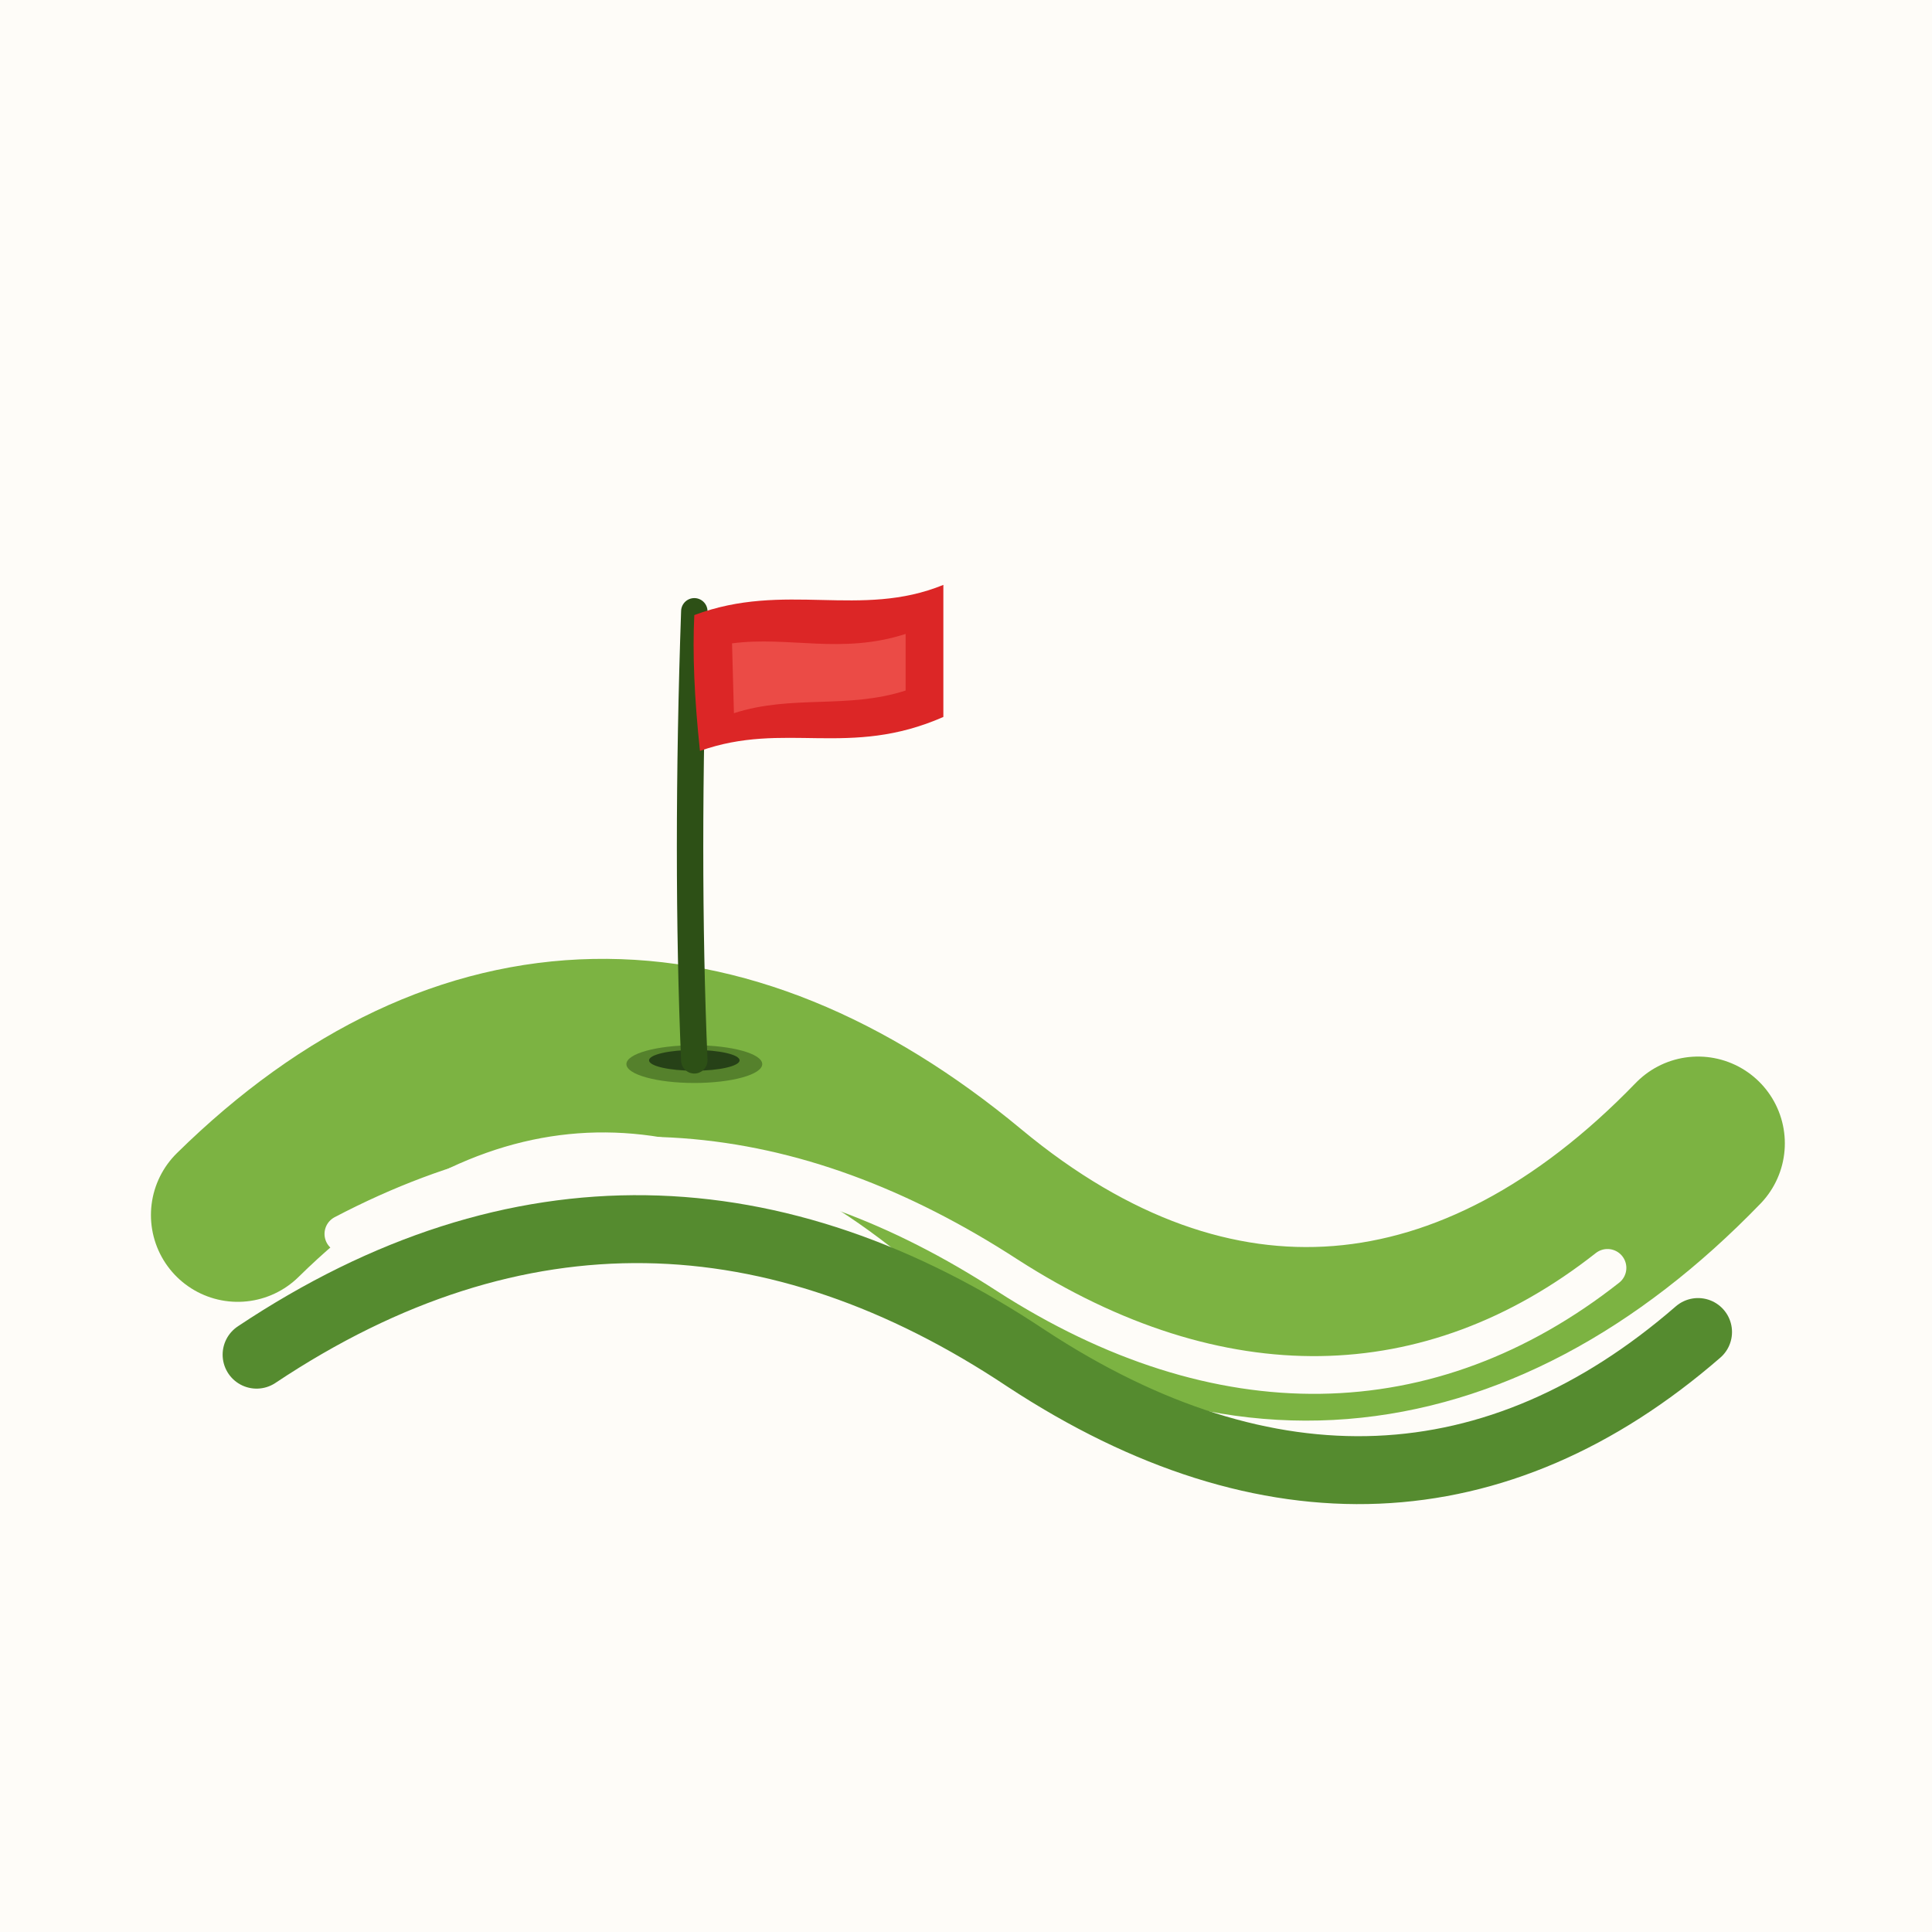
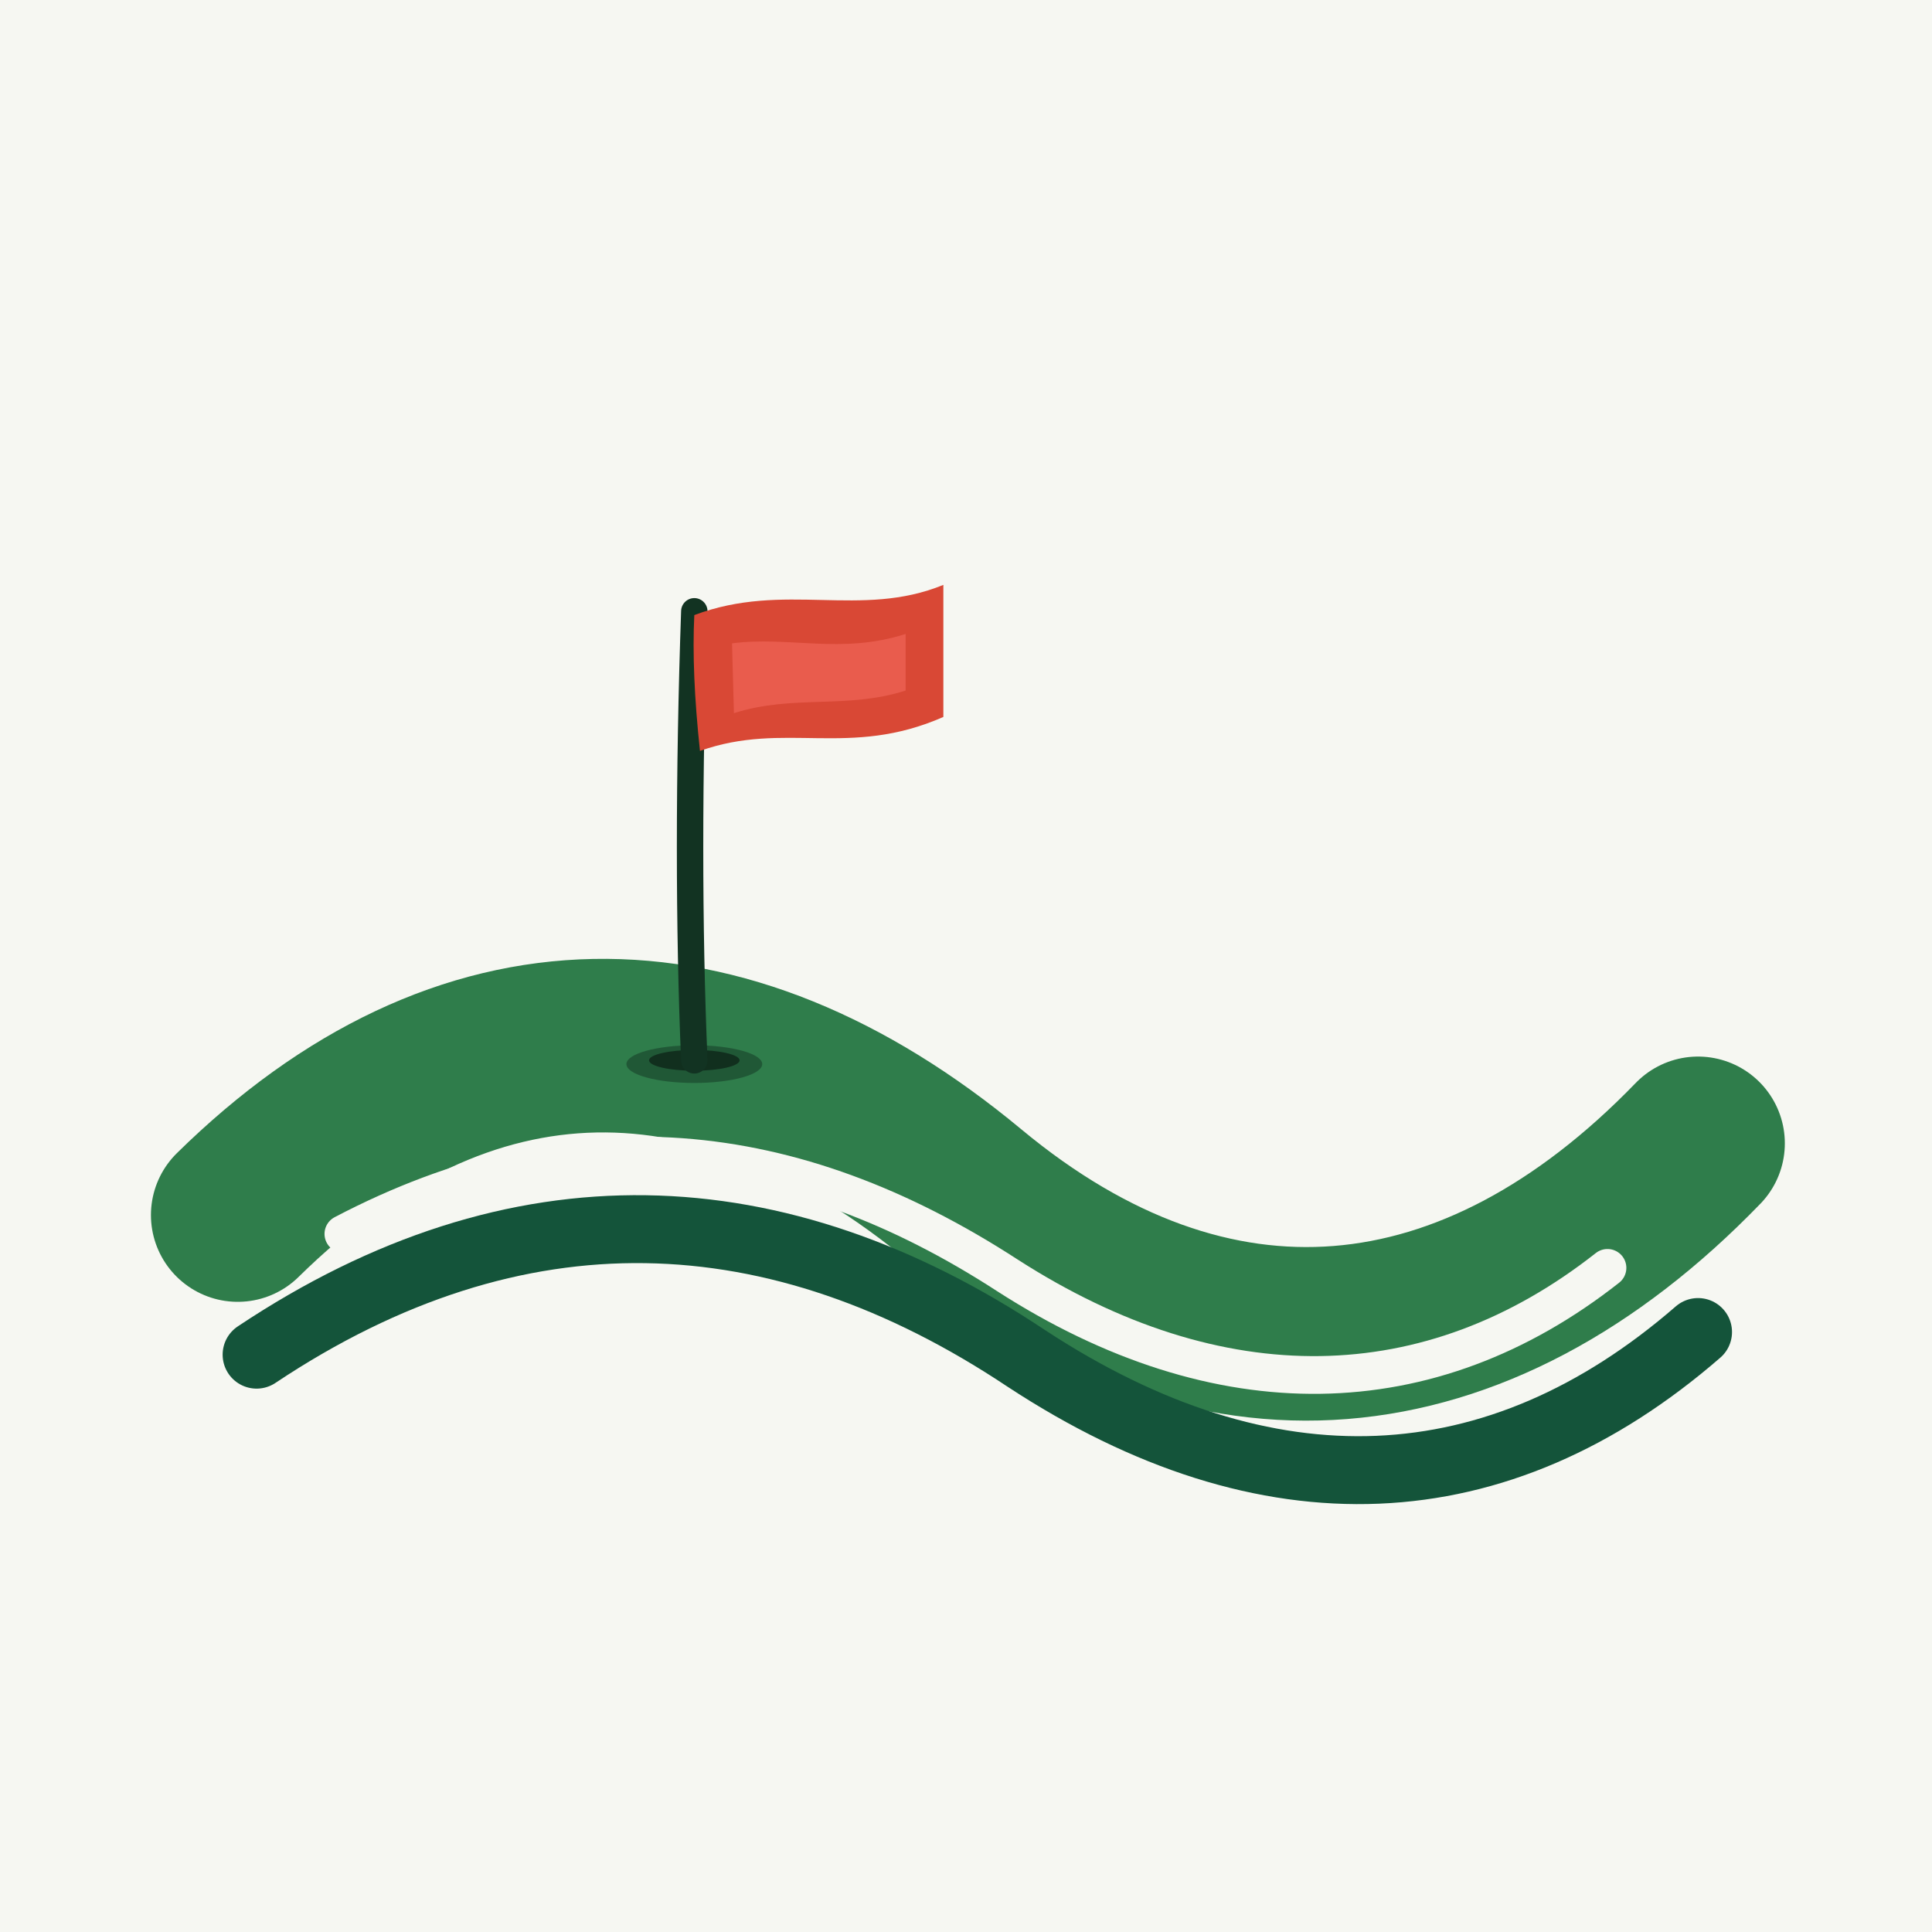
<svg xmlns="http://www.w3.org/2000/svg" viewBox="0 0 1024 1024" width="1024" height="1024">
-   <rect width="1024" height="1024" fill="#fefcf8" />
-   <path d="M126 644 C246 526 382 526 512 634 C642 742 782 728 900 606" fill="none" stroke="#7cb342" stroke-width="92" stroke-linecap="round" />
-   <path d="M136 718 C274 626 412 632 544 720 C672 804 794 798 900 706" fill="none" stroke="#558b2f" stroke-width="36" stroke-linecap="round" />
-   <path d="M182 654 C304 590 420 602 534 676 C646 748 758 746 852 672" fill="none" stroke="#fefcf8" stroke-width="20" stroke-linecap="round" />
-   <ellipse cx="368" cy="564" rx="36" ry="10" fill="#2d5016" opacity=".5" />
-   <ellipse cx="368" cy="562" rx="24" ry="5.5" fill="#14280f" opacity=".72" />
-   <path d="M368 324 C365 410 365 492 368 562" fill="none" stroke="#2d5016" stroke-width="14" stroke-linecap="round" />
-   <path d="M368 326 C416 308 456 328 500 310 L500 380 C450 402 416 382 371 398 C368 370 367 346 368 326 Z" fill="#dc2626" />
+   <rect width="1024" height="1024" fill="#f6f7f2" />
+   <path d="M126 644 C246 526 382 526 512 634 C642 742 782 728 900 606" fill="none" stroke="#2f7d4b" stroke-width="92" stroke-linecap="round" />
+   <path d="M136 718 C274 626 412 632 544 720 C672 804 794 798 900 706" fill="none" stroke="#14543a" stroke-width="36" stroke-linecap="round" />
+   <path d="M182 654 C304 590 420 602 534 676 C646 748 758 746 852 672" fill="none" stroke="#f6f7f2" stroke-width="20" stroke-linecap="round" />
+   <ellipse cx="368" cy="564" rx="36" ry="10" fill="#123322" opacity=".5" />
+   <ellipse cx="368" cy="562" rx="24" ry="5.5" fill="#0b1f15" opacity=".72" />
+   <path d="M368 324 C365 410 365 492 368 562" fill="none" stroke="#123322" stroke-width="14" stroke-linecap="round" />
+   <path d="M368 326 C416 308 456 328 500 310 L500 380 C450 402 416 382 371 398 C368 370 367 346 368 326 Z" fill="#d94835" />
  <path d="M388 341 C418 337 446 347 480 336 L480 366 C449 376 420 368 389 378 Z" fill="#f97066" opacity=".5" />
</svg>
